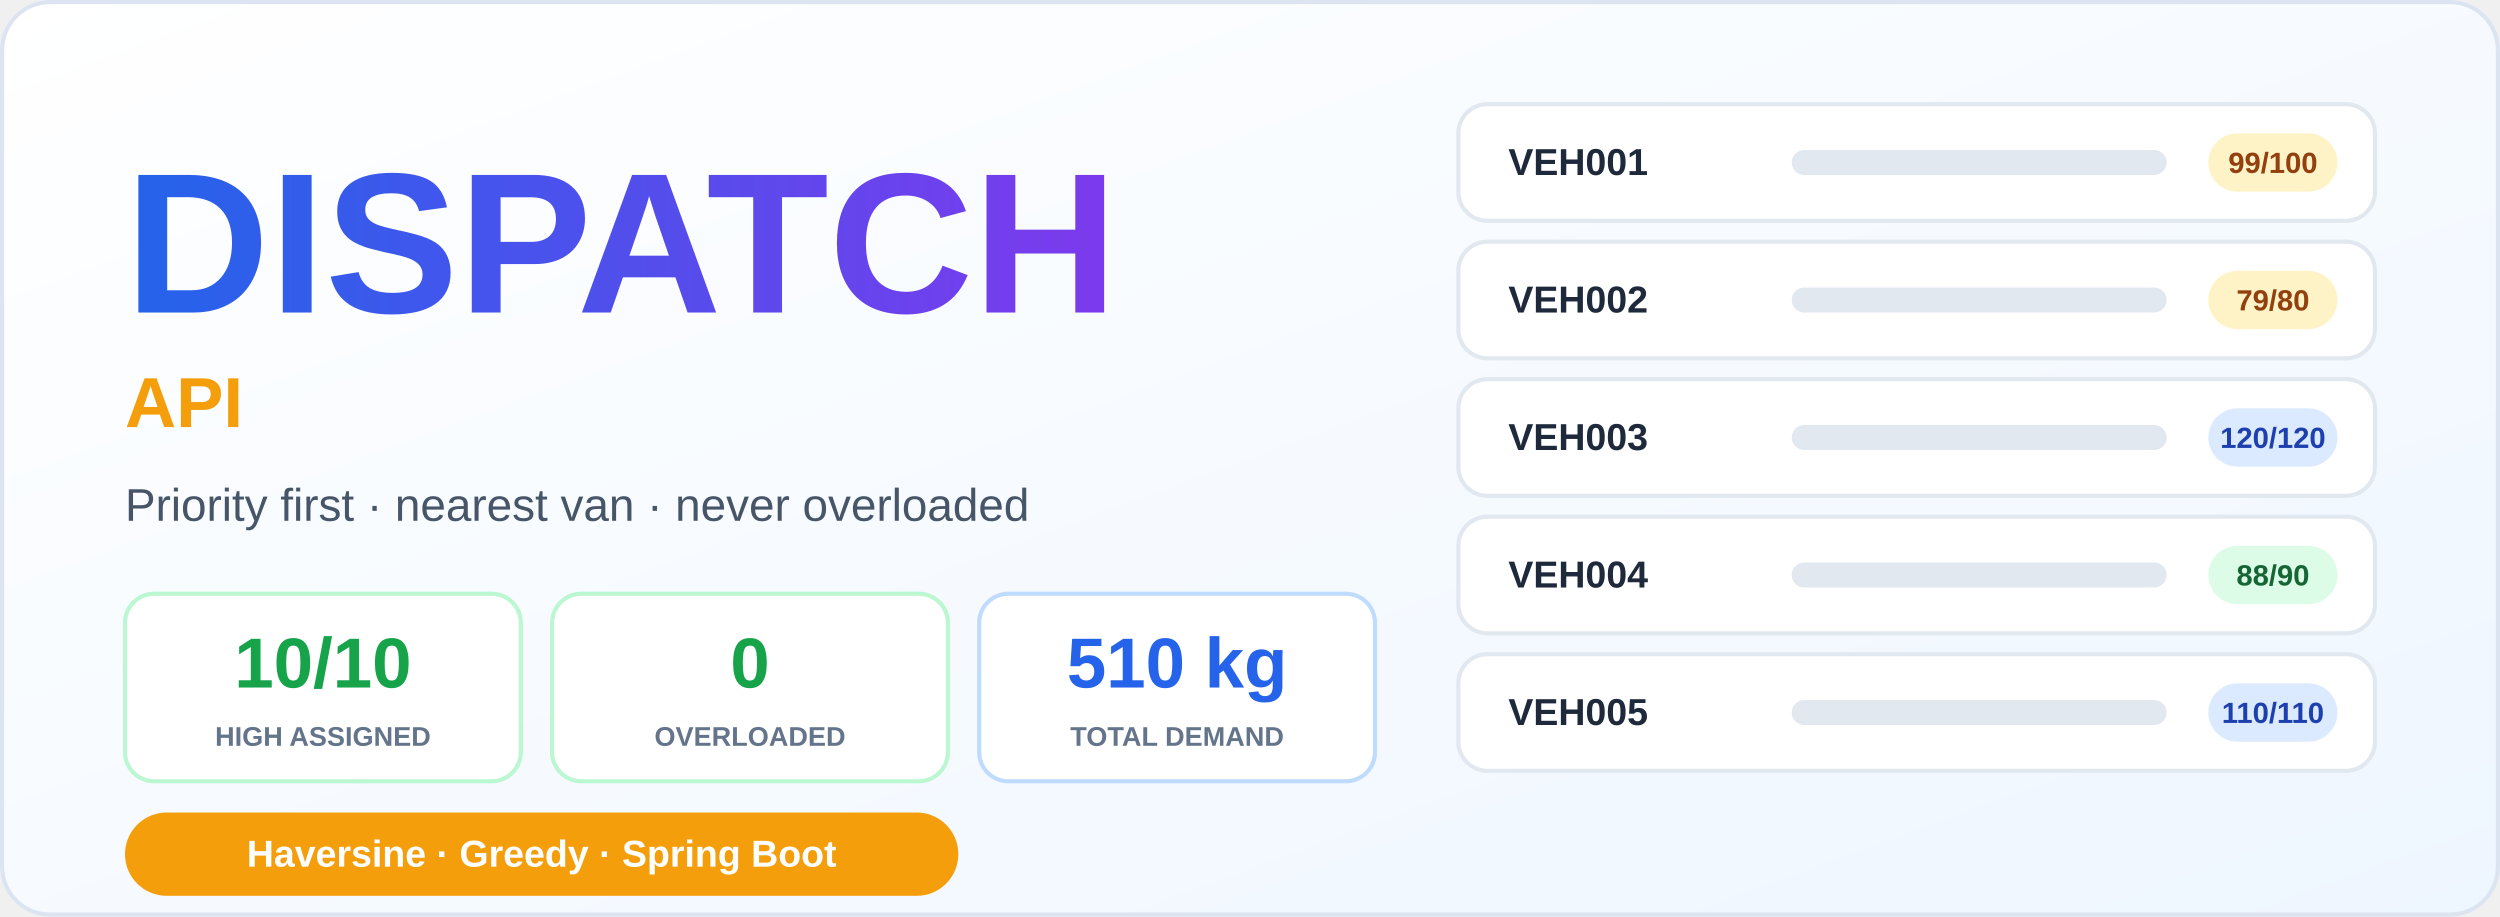
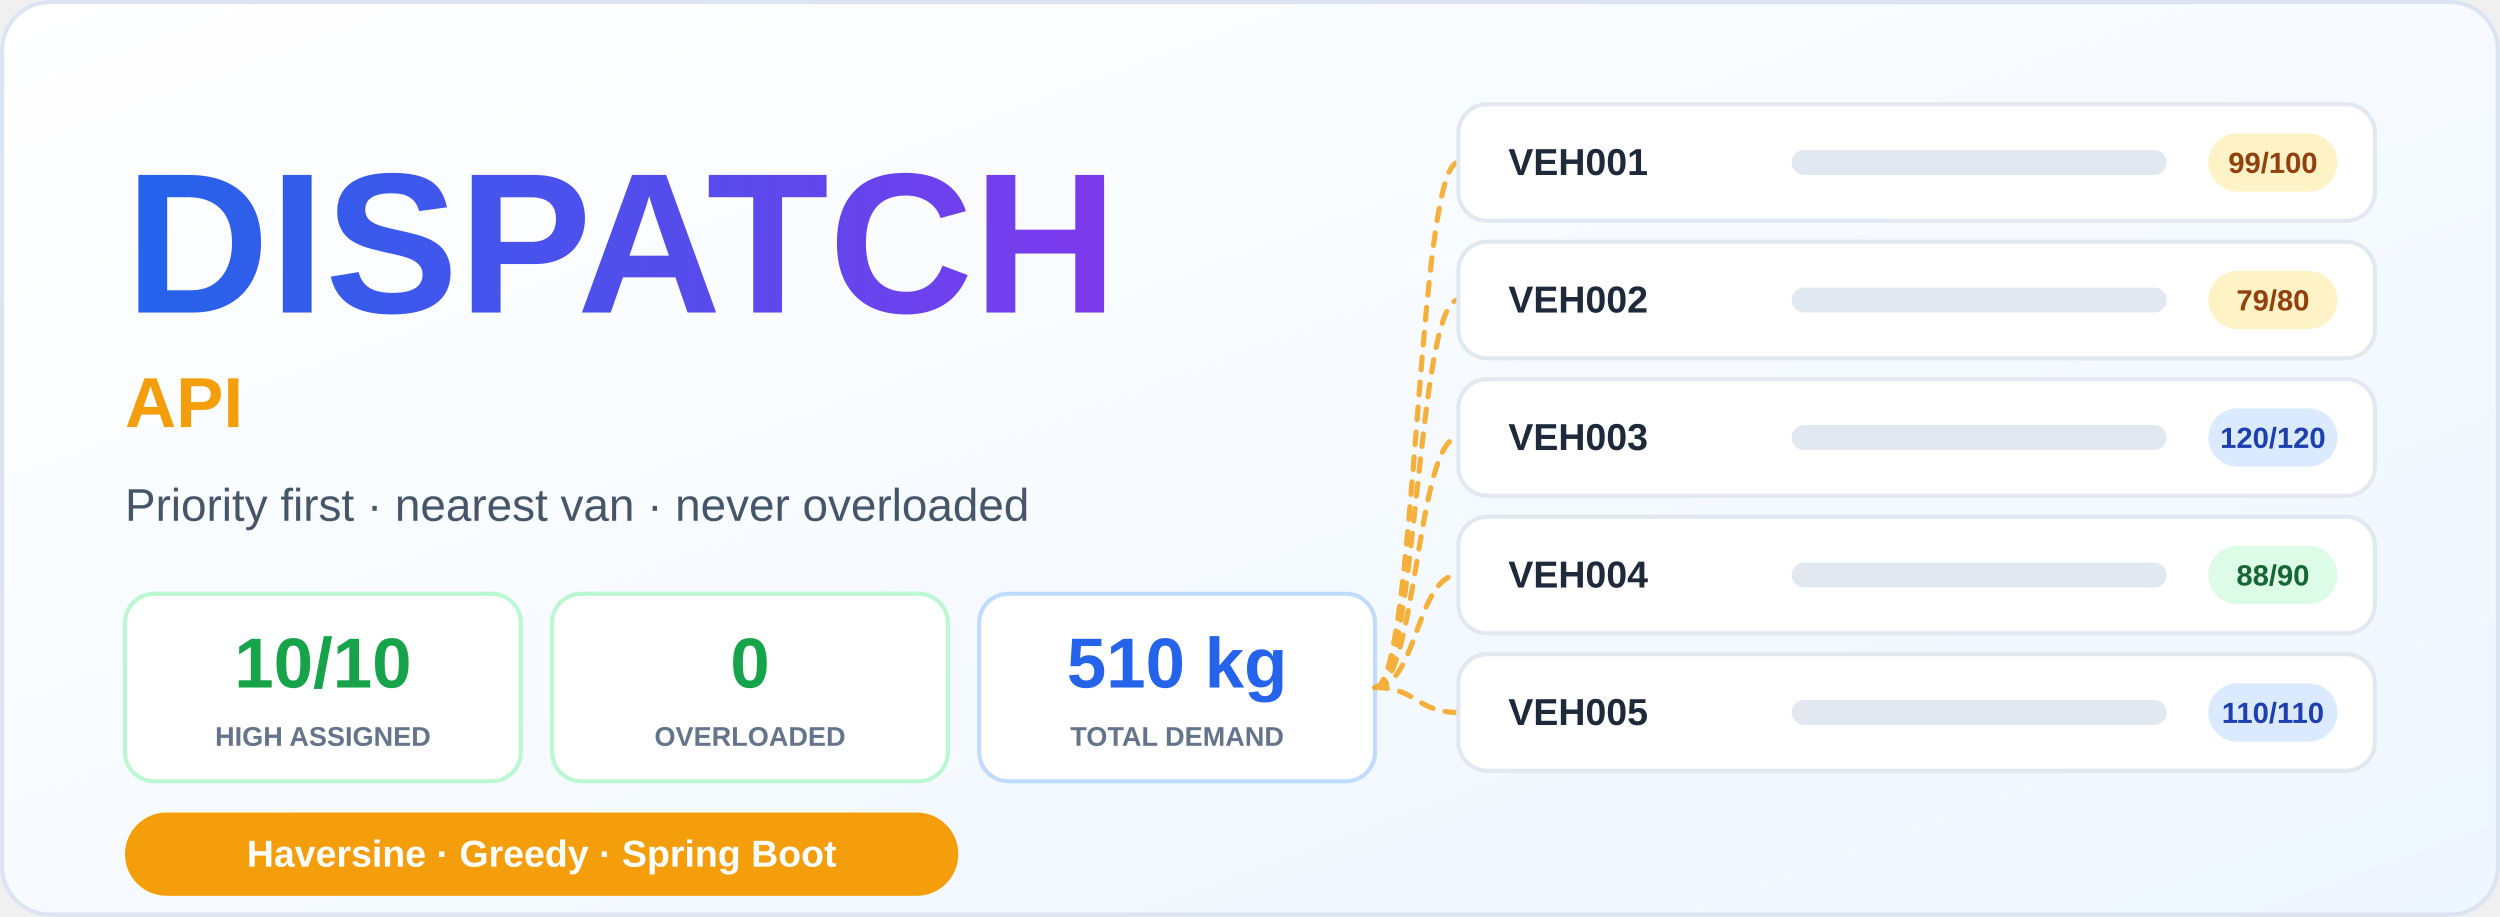
<svg xmlns="http://www.w3.org/2000/svg" viewBox="0 0 1200 440" role="img" aria-label="Dispatch API: orders flow to the nearest vehicle with room, HIGH priority first">
  <defs>
    <linearGradient id="bg" x1="0" y1="0" x2="1" y2="1">
      <stop offset="0" stop-color="#ffffff" />
      <stop offset="1" stop-color="#eef6ff" />
    </linearGradient>
    <linearGradient id="title" x1="0" y1="0" x2="1" y2="0">
      <stop offset="0" stop-color="#2563eb" />
      <stop offset="1" stop-color="#7c3aed" />
    </linearGradient>
  </defs>
  <rect width="1200" height="440" rx="24" fill="url(#bg)" />
  <rect x="1" y="1" width="1198" height="438" rx="23" fill="none" stroke="#dbe4f0" stroke-width="2" />
  <text x="60" y="150" font-family="Segoe UI, Arial, sans-serif" font-size="96" font-weight="800" fill="url(#title)">DISPATCH</text>
  <text x="60" y="205" font-family="Segoe UI, Arial, sans-serif" font-size="34" font-weight="700" fill="#f59e0b">API</text>
  <text x="60" y="250" font-family="Segoe UI, Arial, sans-serif" font-size="22" fill="#475569">Priority first · nearest van · never overloaded</text>
  <rect x="60" y="285" width="190" height="90" rx="14" fill="#ffffff" stroke="#bbf7d0" stroke-width="2" />
  <text x="155" y="330" text-anchor="middle" font-family="Segoe UI, Arial, sans-serif" font-size="34" font-weight="800" fill="#16a34a">10/10</text>
  <text x="155" y="358" text-anchor="middle" font-family="Segoe UI, Arial, sans-serif" font-size="13" font-weight="600" fill="#64748b">HIGH ASSIGNED</text>
  <rect x="265" y="285" width="190" height="90" rx="14" fill="#ffffff" stroke="#bbf7d0" stroke-width="2" />
  <text x="360" y="330" text-anchor="middle" font-family="Segoe UI, Arial, sans-serif" font-size="34" font-weight="800" fill="#16a34a">0</text>
  <text x="360" y="358" text-anchor="middle" font-family="Segoe UI, Arial, sans-serif" font-size="13" font-weight="600" fill="#64748b">OVERLOADED</text>
  <rect x="470" y="285" width="190" height="90" rx="14" fill="#ffffff" stroke="#bfdbfe" stroke-width="2" />
  <text x="565" y="330" text-anchor="middle" font-family="Segoe UI, Arial, sans-serif" font-size="34" font-weight="800" fill="#2563eb">510 kg</text>
  <text x="565" y="358" text-anchor="middle" font-family="Segoe UI, Arial, sans-serif" font-size="13" font-weight="600" fill="#64748b">TOTAL DEMAND</text>
  <rect x="60" y="390" width="400" height="40" rx="20" fill="#f59e0b" />
  <text x="260" y="416" text-anchor="middle" font-family="Segoe UI, Arial, sans-serif" font-size="18" font-weight="700" fill="#ffffff">Haversine · Greedy · Spring Boot</text>
+   <g fill="none" stroke="#f59e0b" stroke-width="2.5" stroke-linecap="round" stroke-dasharray="6 6" opacity="0.8">
+     <path d="M660 330 C 680 330, 680 78, 700 78">
+       <animate attributeName="stroke-dashoffset" values="24;0" dur="1s" repeatCount="indefinite" />
+     </path>
+     <path d="M660 330 C 680 330, 680 144, 700 144">
+       <animate attributeName="stroke-dashoffset" values="24;0" dur="1s" repeatCount="indefinite" />
+     </path>
+     <path d="M660 330 C 680 330, 680 210, 700 210">
+       <animate attributeName="stroke-dashoffset" values="24;0" dur="1s" repeatCount="indefinite" />
+     </path>
+     <path d="M660 330 C 680 330, 680 276, 700 276">
+       <animate attributeName="stroke-dashoffset" values="24;0" dur="1s" repeatCount="indefinite" />
+     </path>
+     <path d="M660 330 C 680 330, 680 342, 700 342">
+       <animate attributeName="stroke-dashoffset" values="24;0" dur="1s" repeatCount="indefinite" />
+     </path>
+   </g>
  <g font-family="Segoe UI, Arial, sans-serif">
    <rect x="700" y="50" width="440" height="56" rx="14" fill="#ffffff" stroke="#e2e8f0" stroke-width="2" />
    <text x="724" y="84" font-size="18" font-weight="700" fill="#1e293b">VEH001</text>
    <rect x="860" y="72" width="180" height="12" rx="6" fill="#e2e8f0" />
    <rect x="860" y="72" width="0" height="12" rx="6" fill="#f59e0b">
      <animate attributeName="width" from="0" to="178" dur="1.2s" begin="0.2s" fill="freeze" />
    </rect>
    <rect x="1060" y="64" width="62" height="28" rx="14" fill="#fef3c7" />
    <text x="1091" y="83" text-anchor="middle" font-size="14" font-weight="700" fill="#92400e">99/100</text>
    <rect x="700" y="116" width="440" height="56" rx="14" fill="#ffffff" stroke="#e2e8f0" stroke-width="2" />
    <text x="724" y="150" font-size="18" font-weight="700" fill="#1e293b">VEH002</text>
    <rect x="860" y="138" width="180" height="12" rx="6" fill="#e2e8f0" />
    <rect x="860" y="138" width="0" height="12" rx="6" fill="#f59e0b">
      <animate attributeName="width" from="0" to="178" dur="1.2s" begin="0.4s" fill="freeze" />
    </rect>
    <rect x="1060" y="130" width="62" height="28" rx="14" fill="#fef3c7" />
    <text x="1091" y="149" text-anchor="middle" font-size="14" font-weight="700" fill="#92400e">79/80</text>
    <rect x="700" y="182" width="440" height="56" rx="14" fill="#ffffff" stroke="#e2e8f0" stroke-width="2" />
    <text x="724" y="216" font-size="18" font-weight="700" fill="#1e293b">VEH003</text>
    <rect x="860" y="204" width="180" height="12" rx="6" fill="#e2e8f0" />
    <rect x="860" y="204" width="0" height="12" rx="6" fill="#2563eb">
      <animate attributeName="width" from="0" to="180" dur="1.2s" begin="0.6s" fill="freeze" />
    </rect>
    <rect x="1060" y="196" width="62" height="28" rx="14" fill="#dbeafe" />
    <text x="1091" y="215" text-anchor="middle" font-size="14" font-weight="700" fill="#1e40af">120/120</text>
    <rect x="700" y="248" width="440" height="56" rx="14" fill="#ffffff" stroke="#e2e8f0" stroke-width="2" />
    <text x="724" y="282" font-size="18" font-weight="700" fill="#1e293b">VEH004</text>
    <rect x="860" y="270" width="180" height="12" rx="6" fill="#e2e8f0" />
    <rect x="860" y="270" width="0" height="12" rx="6" fill="#22c55e">
      <animate attributeName="width" from="0" to="176" dur="1.2s" begin="0.8s" fill="freeze" />
    </rect>
    <rect x="1060" y="262" width="62" height="28" rx="14" fill="#dcfce7" />
    <text x="1091" y="281" text-anchor="middle" font-size="14" font-weight="700" fill="#166534">88/90</text>
    <rect x="700" y="314" width="440" height="56" rx="14" fill="#ffffff" stroke="#e2e8f0" stroke-width="2" />
    <text x="724" y="348" font-size="18" font-weight="700" fill="#1e293b">VEH005</text>
    <rect x="860" y="336" width="180" height="12" rx="6" fill="#e2e8f0" />
    <rect x="860" y="336" width="0" height="12" rx="6" fill="#2563eb">
      <animate attributeName="width" from="0" to="180" dur="1.2s" begin="1.0s" fill="freeze" />
    </rect>
    <rect x="1060" y="328" width="62" height="28" rx="14" fill="#dbeafe" />
    <text x="1091" y="347" text-anchor="middle" font-size="14" font-weight="700" fill="#1e40af">110/110</text>
  </g>
</svg>
